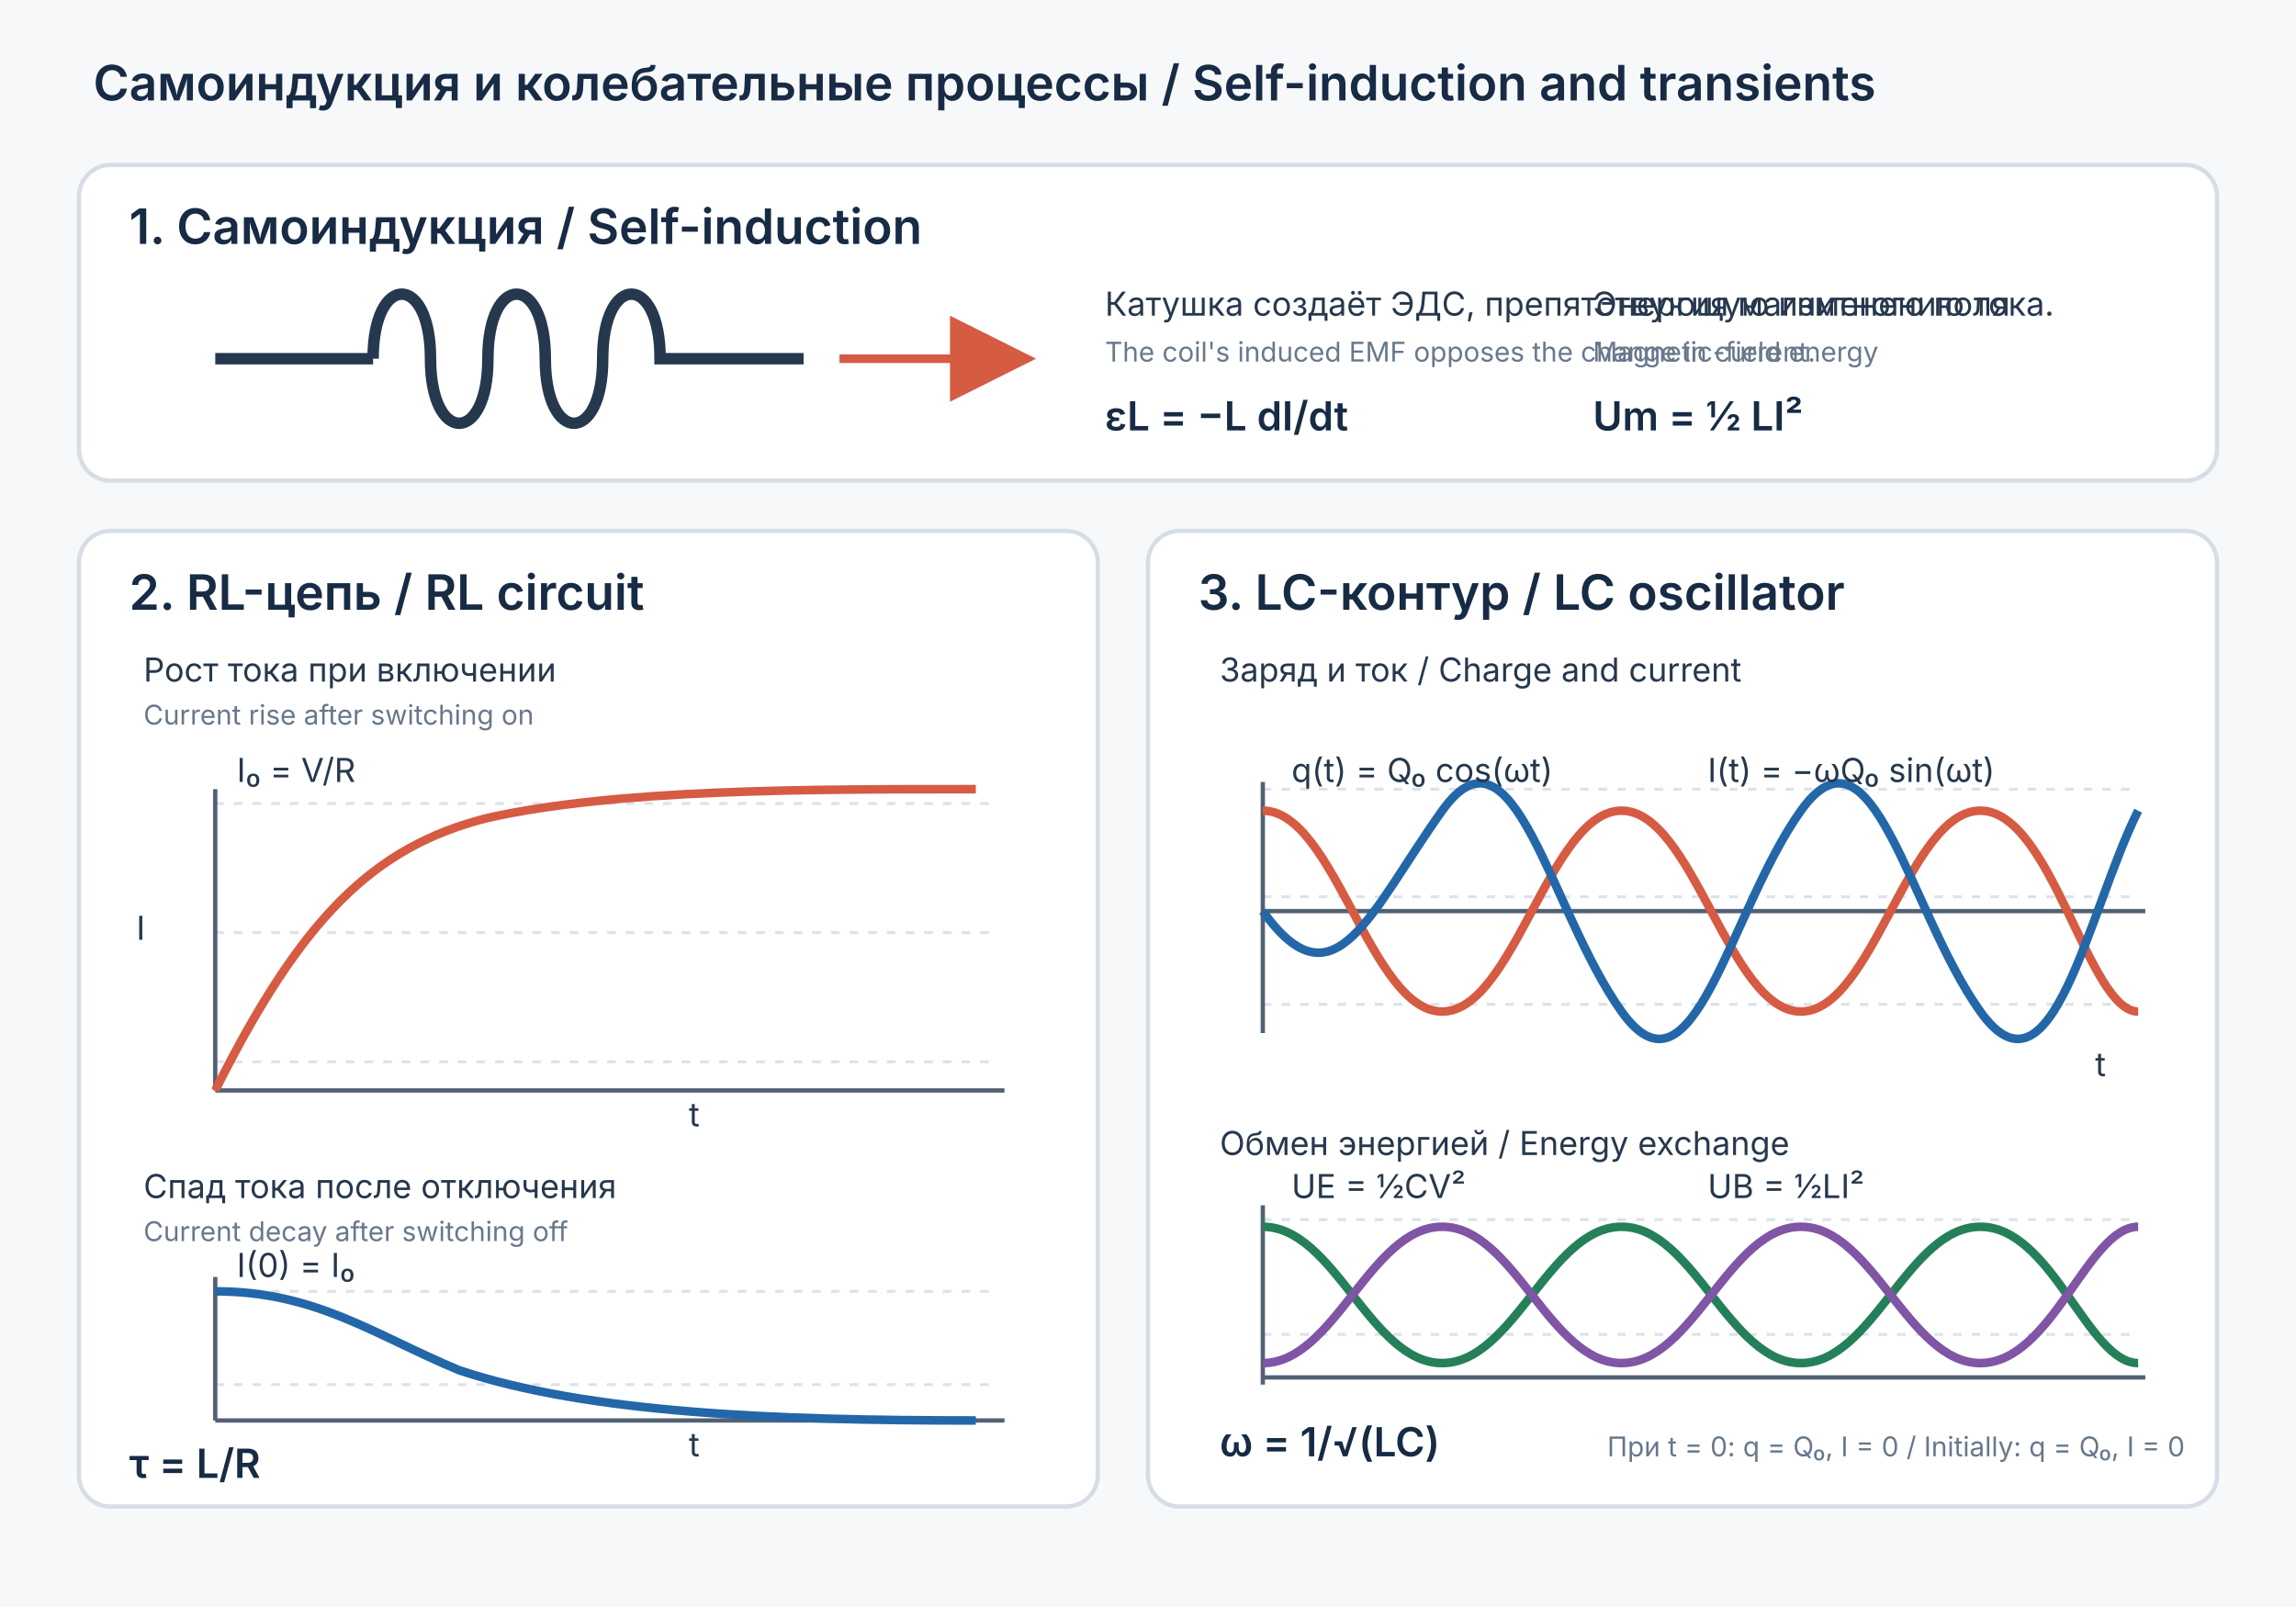
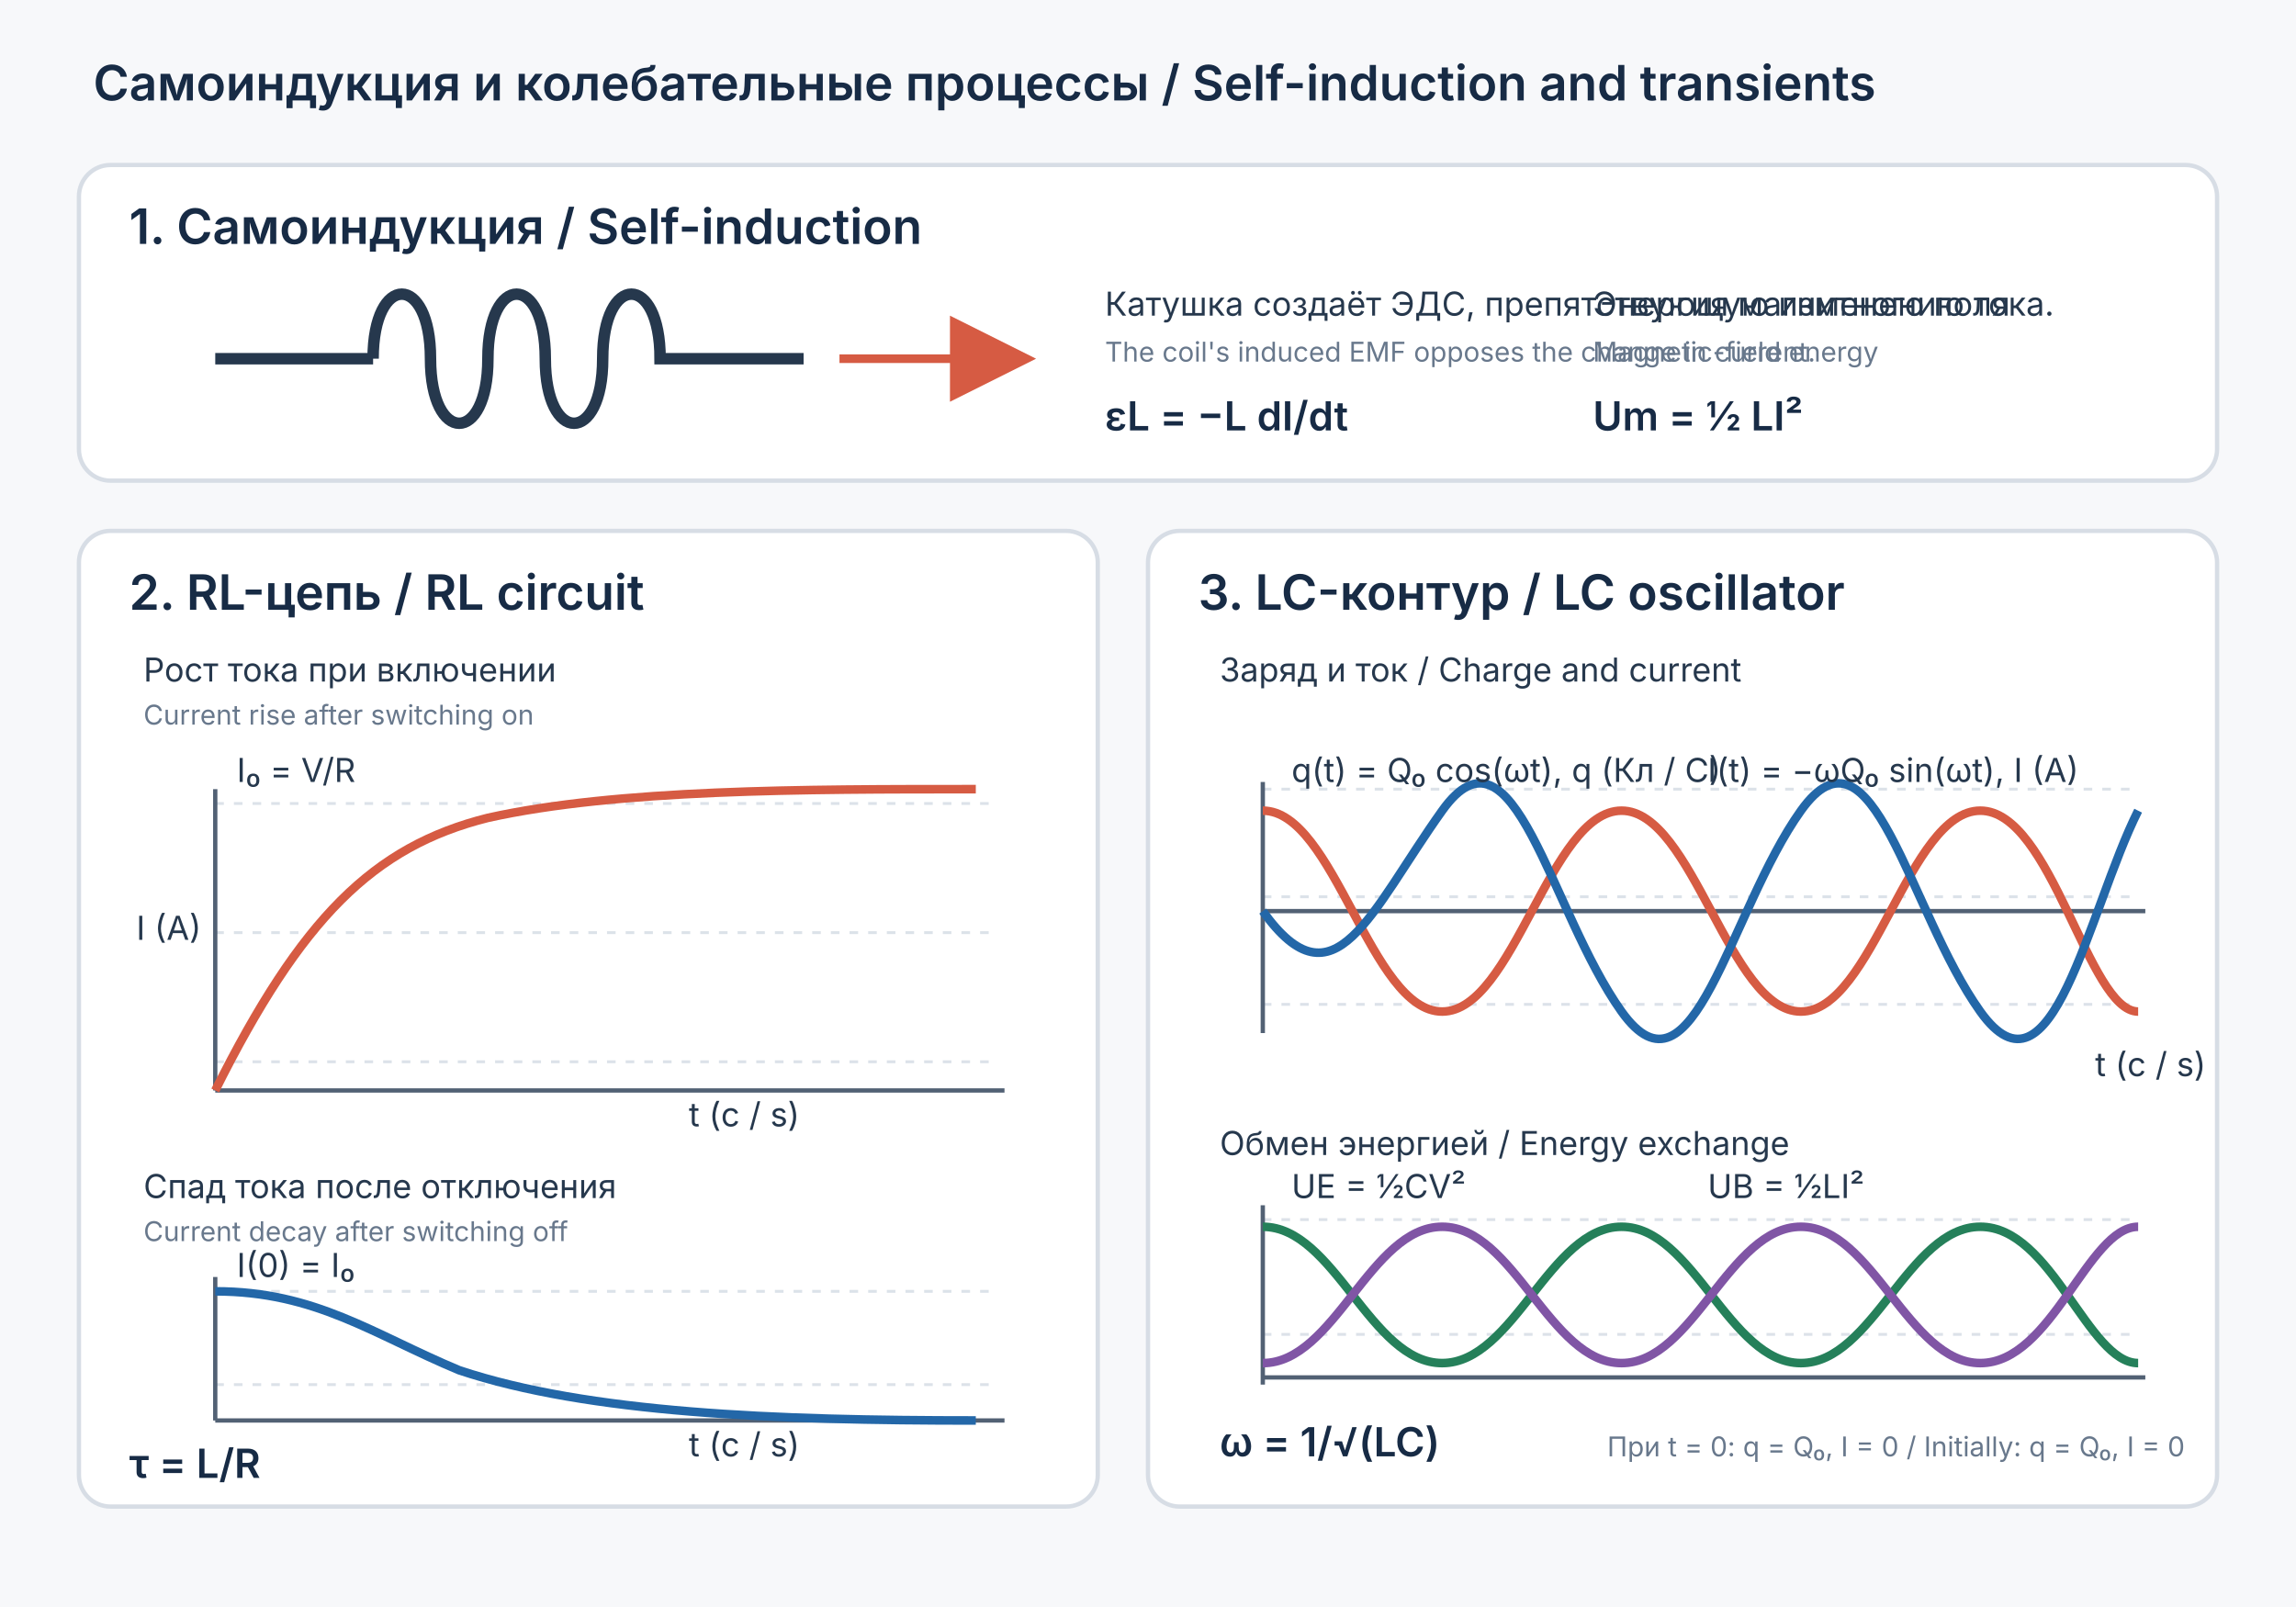
<svg xmlns="http://www.w3.org/2000/svg" viewBox="0 0 1600 1120" role="img" aria-labelledby="t d">
  <defs>
    <marker id="red" markerWidth="10" markerHeight="10" refX="8" refY="5" orient="auto">
      <path d="M0 0L10 5L0 10Z" fill="#d65b43" />
    </marker>
    <marker id="blue" markerWidth="10" markerHeight="10" refX="8" refY="5" orient="auto">
      <path d="M0 0L10 5L0 10Z" fill="#2367a8" />
    </marker>
    <style>
.bg{fill:#f7f8fa}.card{fill:#fff;stroke:#d7dde5;stroke-width:3}.h{font:600 34px Inter,Arial,sans-serif;fill:#172b45}.lab{font:23px Inter,Arial,sans-serif;fill:#26384d}.en{font:19px Inter,Arial,sans-serif;fill:#68788c}.formula{font:600 28px Inter,Arial,sans-serif;fill:#172b45}.axis{stroke:#526174;stroke-width:3}.grid{stroke:#dce2e9;stroke-width:2;stroke-dasharray:6 7}.red{fill:none;stroke:#d65b43;stroke-width:6}.blue{fill:none;stroke:#2367a8;stroke-width:6}.green{fill:none;stroke:#25805a;stroke-width:6}.purple{fill:none;stroke:#8055a5;stroke-width:6}
</style>
  </defs>
  <rect class="bg" width="1600" height="1120" />
  <text class="h" x="65" y="70">Самоиндукция и колебательные процессы / Self-induction and transients</text>
  <rect class="card" x="55" y="115" width="1490" height="220" rx="22" />
  <text class="h" x="90" y="170">1. Самоиндукция / Self-induction</text>
  <path d="M150 250 H260 M260 250 C260 190 300 190 300 250 S340 310 340 250 S380 190 380 250 S420 310 420 250 S460 190 460 250 H560" fill="none" stroke="#26384d" stroke-width="8" />
  <path d="M585 250 H710" class="red" marker-end="url(#red)" />
  <text class="lab" x="770" y="220">Катушка создаёт ЭДС, препятствующую изменению тока.</text>
  <text class="en" x="770" y="252">The coil's induced EMF opposes the change in current.</text>
  <text class="formula" x="770" y="300">εL = −L dI/dt</text>
  <text class="lab" x="1110" y="220">Энергия магнитного поля</text>
  <text class="en" x="1110" y="252">Magnetic-field energy</text>
  <text class="formula" x="1110" y="300">Um = ½ LI²</text>
  <rect class="card" x="55" y="370" width="710" height="680" rx="22" />
  <text class="h" x="90" y="425">2. RL-цепь / RL circuit</text>
  <text class="lab" x="100" y="475">Рост тока при включении</text>
  <text class="en" x="100" y="505">Current rise after switching on</text>
  <path class="grid" d="M150 560 H690 M150 650 H690 M150 740 H690 M150 560 V760" />
  <path class="axis" d="M150 760 V550 M150 760 H700" />
  <path class="red" d="M150 760 C210 640 260 590 340 570 C430 550 560 550 680 550" />
  <text class="lab" x="165" y="545">I₀ = V/R</text>
-   <text class="lab" x="480" y="785">t</text>
-   <text class="lab" x="95" y="655">I</text>
+   <text class="lab" x="480" y="785">t (с / s)</text>
+   <text class="lab" x="95" y="655">I (A)</text>
  <text class="lab" x="100" y="835">Спад тока после отключения</text>
  <text class="en" x="100" y="865">Current decay after switching off</text>
  <path class="grid" d="M150 900 H690 M150 965 H690 M150 900 V990" />
  <path class="axis" d="M150 990 V890 M150 990 H700" />
  <path class="blue" d="M150 900 C220 900 260 930 320 955 C410 985 540 990 680 990" />
  <text class="lab" x="165" y="890">I(0) = I₀</text>
-   <text class="lab" x="480" y="1015">t</text>
+   <text class="lab" x="480" y="1015">t (с / s)</text>
  <text class="formula" x="90" y="1030">τ = L/R</text>
  <rect class="card" x="800" y="370" width="745" height="680" rx="22" />
  <text class="h" x="835" y="425">3. LC-контур / LC oscillator</text>
  <text class="lab" x="850" y="475">Заряд и ток / Charge and current</text>
  <path class="grid" d="M880 550 H1490 M880 625 H1490 M880 700 H1490 M880 550 V720" />
  <path class="axis" d="M880 635 H1495 M880 545 V720" />
  <path class="red" d="M880 565 C930 565 955 705 1005 705 S1080 565 1130 565 S1205 705 1255 705 S1330 565 1380 565 S1455 705 1490 705" />
  <path class="blue" d="M880 635 C930 705 955 635 1005 565 S1080 635 1130 705 S1205 635 1255 565 S1330 635 1380 705 S1455 635 1490 565" />
-   <text class="lab" x="900" y="545" fill="#d65b43">q(t) = Q₀ cos(ωt)</text>
-   <text class="lab" x="1190" y="545" fill="#2367a8">I(t) = −ωQ₀ sin(ωt)</text>
-   <text class="lab" x="1460" y="750">t</text>
+   <text class="lab" x="900" y="545" fill="#d65b43">q(t) = Q₀ cos(ωt), q (Кл / C)</text>
+   <text class="lab" x="1190" y="545" fill="#2367a8">I(t) = −ωQ₀ sin(ωt), I (A)</text>
+   <text class="lab" x="1460" y="750">t (с / s)</text>
  <text class="lab" x="850" y="805">Обмен энергией / Energy exchange</text>
  <path class="grid" d="M880 850 H1490 M880 930 H1490 M880 850 V960" />
  <path class="axis" d="M880 960 H1495 M880 840 V965" />
  <path class="green" d="M880 855 C930 855 955 950 1005 950 S1080 855 1130 855 S1205 950 1255 950 S1330 855 1380 855 S1455 950 1490 950" />
  <path class="purple" d="M880 950 C930 950 955 855 1005 855 S1080 950 1130 950 S1205 855 1255 855 S1330 950 1380 950 S1455 855 1490 855" />
  <text class="lab" x="900" y="835" fill="#25805a">UE = ½CV²</text>
  <text class="lab" x="1190" y="835" fill="#8055a5">UB = ½LI²</text>
  <text class="formula" x="850" y="1015">ω = 1/√(LC)</text>
  <text class="en" x="1120" y="1015">При t = 0: q = Q₀, I = 0 / Initially: q = Q₀, I = 0</text>
</svg>
